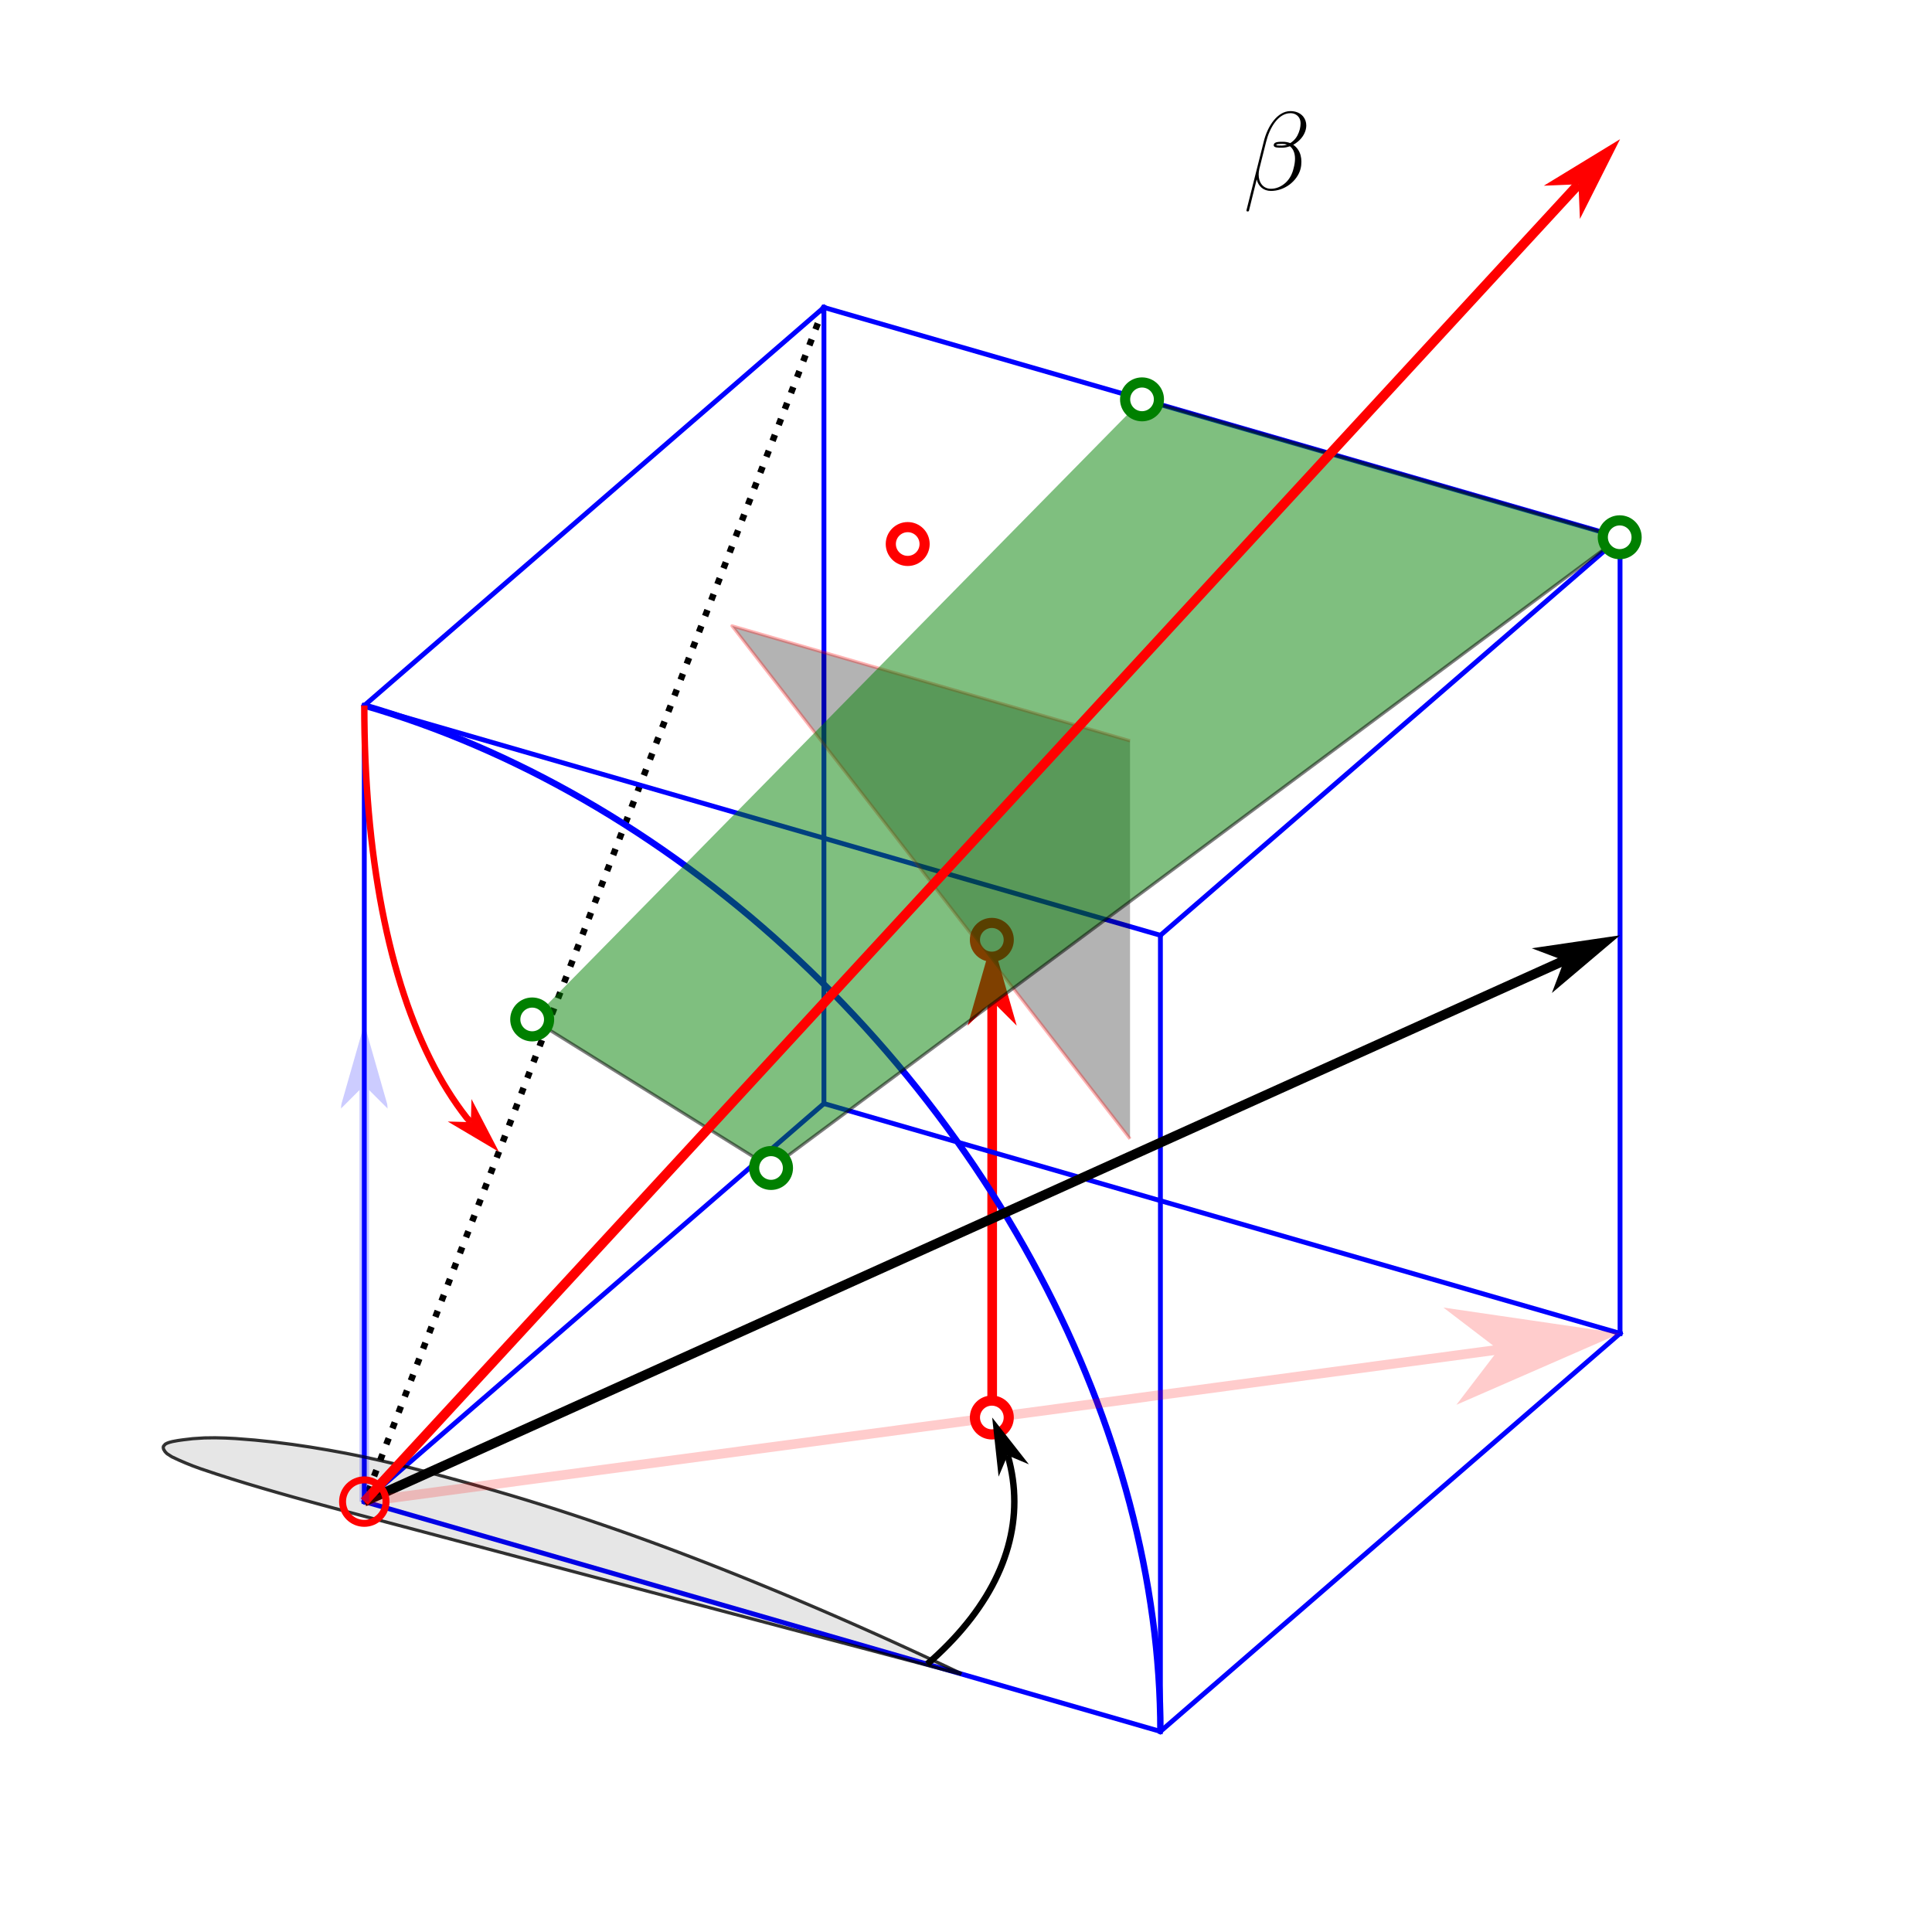
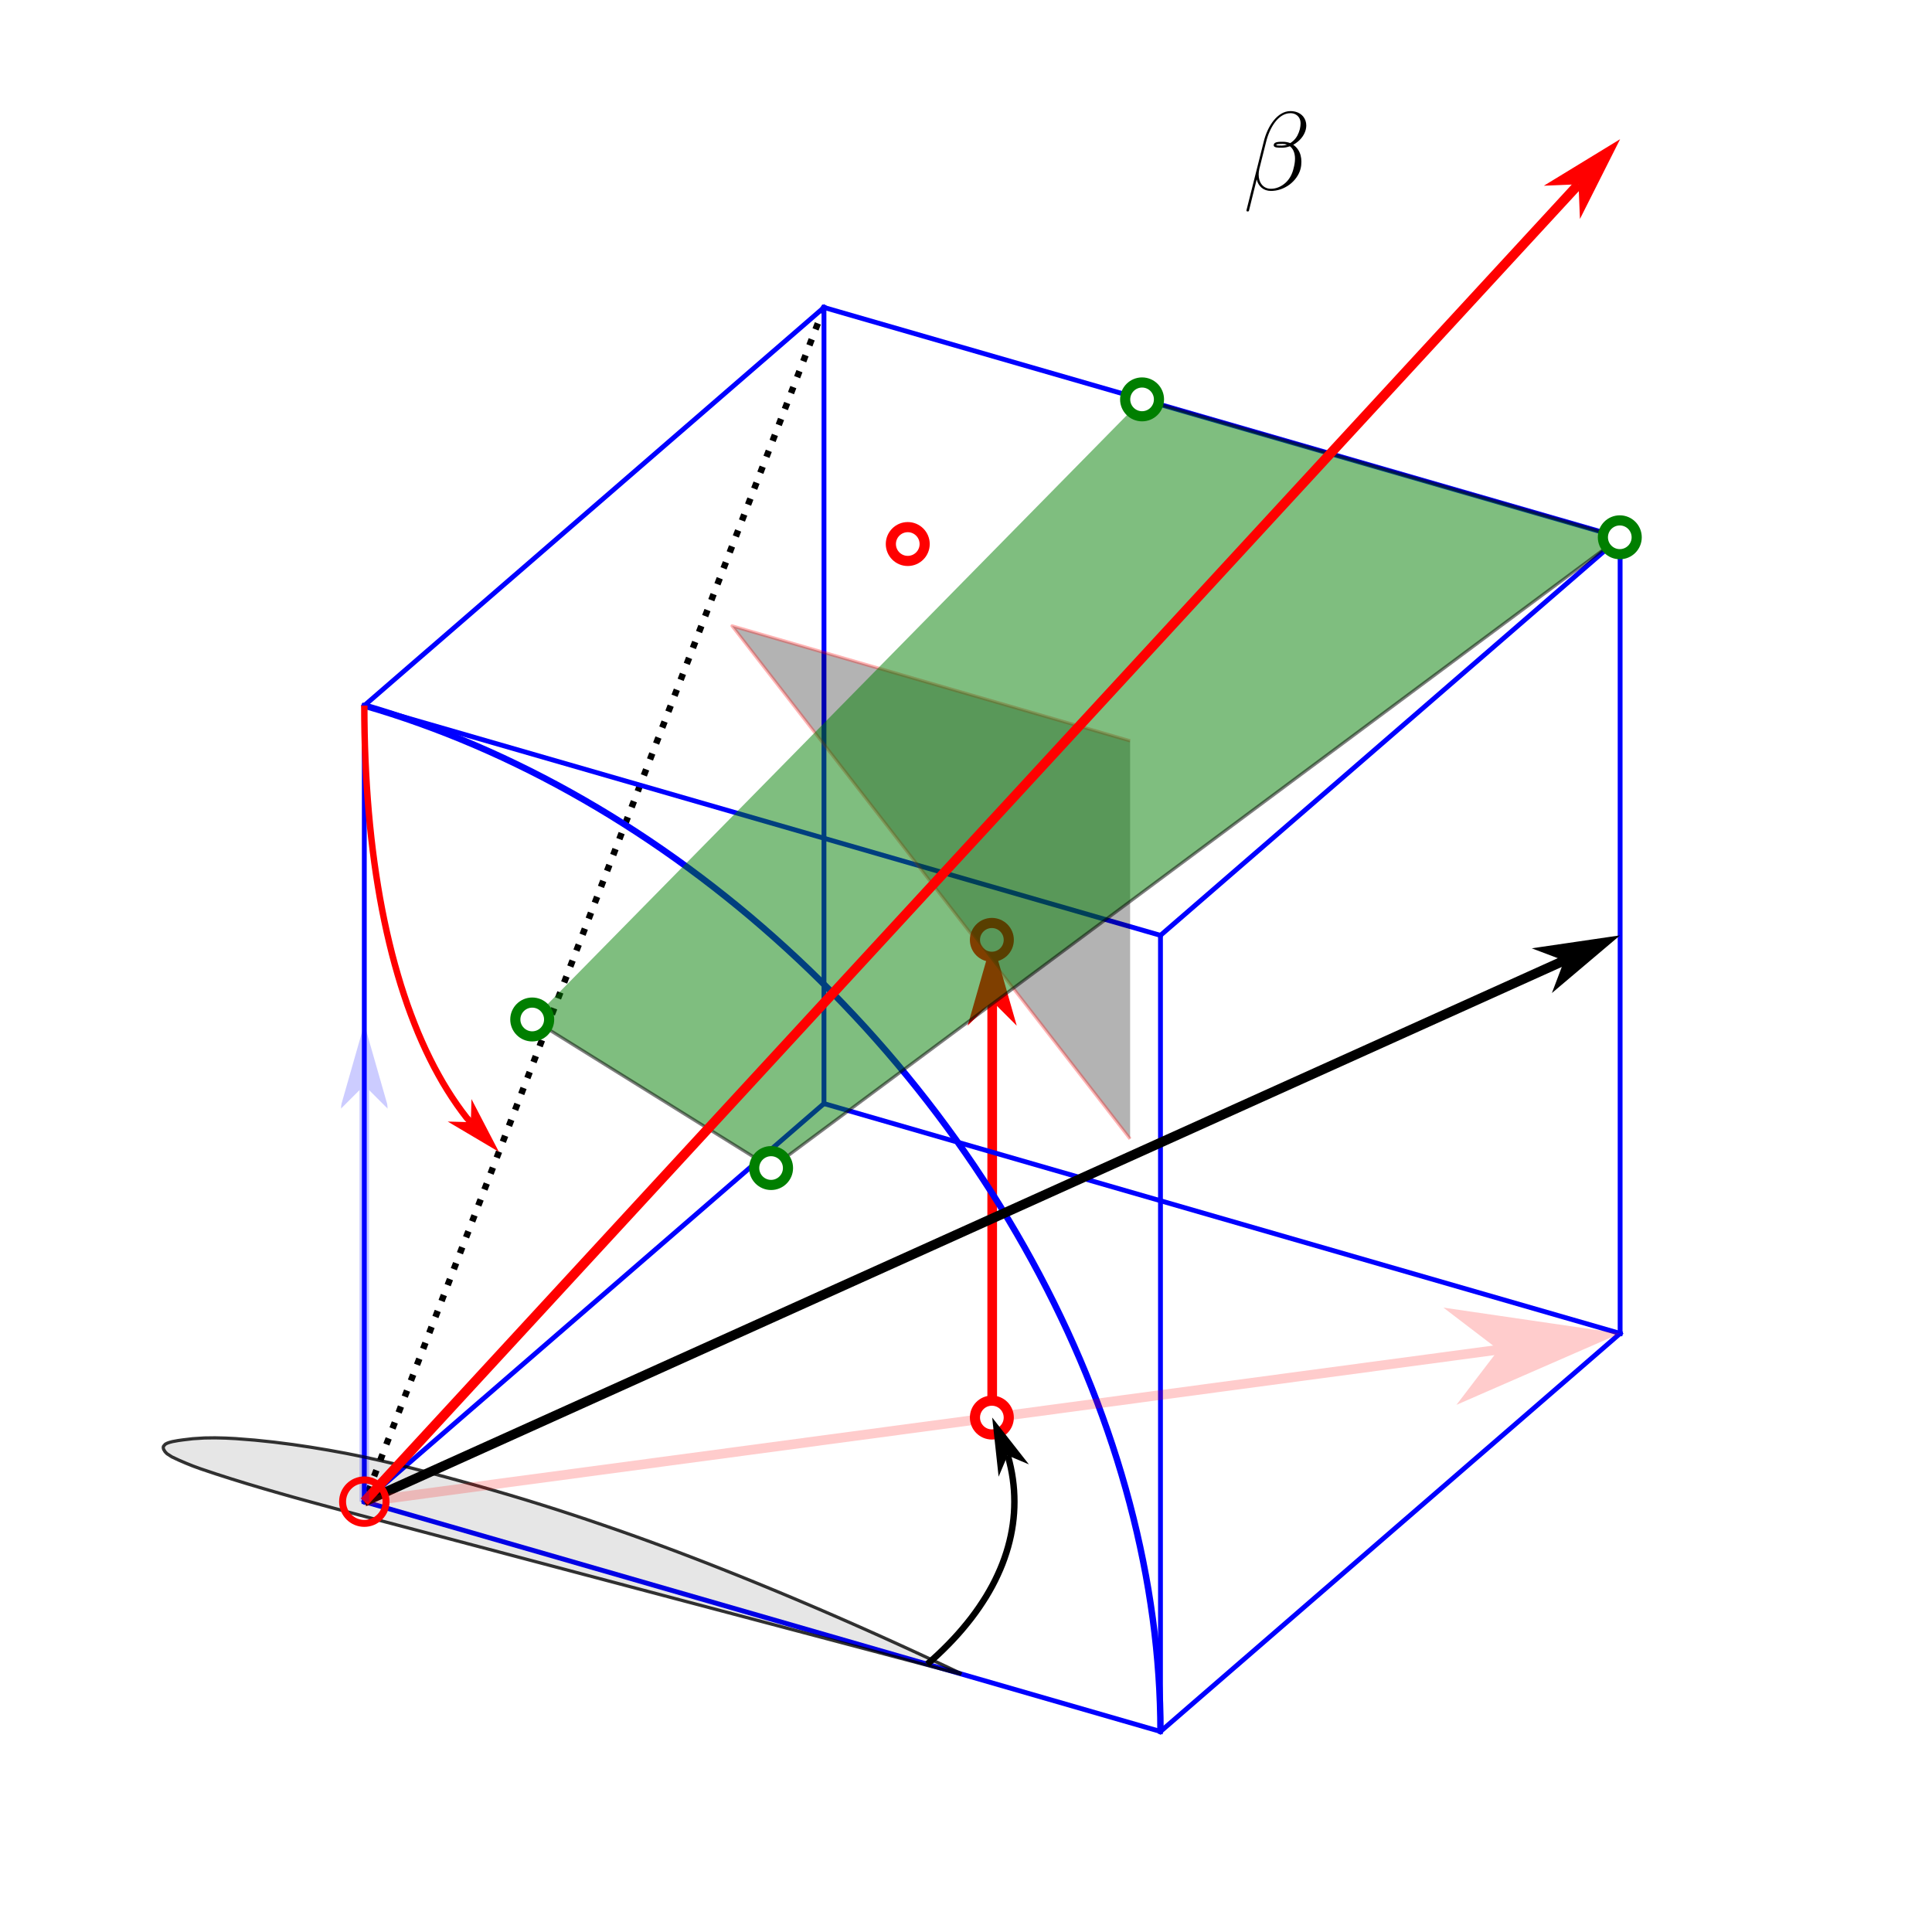
- <svg xmlns="http://www.w3.org/2000/svg" xmlns:xlink="http://www.w3.org/1999/xlink" width="450pt" height="450pt" viewBox="0 0 450 450" version="1.1" id="svg44">
+ <svg xmlns="http://www.w3.org/2000/svg" xmlns:xlink="http://www.w3.org/1999/xlink" id="svg44" width="450pt" height="450pt" version="1.1" viewBox="0 0 450 450">
  <defs id="defs42">
    <filter id="filter-remove-color" x="0" y="0" width="1" height="1">
-       <feColorMatrix color-interpolation-filters="sRGB" values="0 0 0 0 1 0 0 0 0 1 0 0 0 0 1 0 0 0 1 0" id="feColorMatrix1" />
+       <feColorMatrix id="feColorMatrix1" color-interpolation-filters="sRGB" values="0 0 0 0 1 0 0 0 0 1 0 0 0 0 1 0 0 0 1 0" />
    </filter>
    <g id="g1">
      <g id="glyph-0-0">
-         <path d="M 13.344 -4.859 C 13.5 -5.438 13.547 -6 13.547 -6.547 C 13.547 -7.562 13.312 -8.531 12.797 -9.312 C 12.484 -9.781 12.109 -10.188 11.641 -10.484 C 11.938 -10.641 12.219 -10.812 12.484 -11.031 C 13.516 -11.797 14.281 -12.875 14.562 -14.016 C 14.641 -14.328 14.688 -14.656 14.688 -14.969 C 14.688 -15.75 14.438 -16.484 13.969 -17.062 C 13.281 -17.891 12.219 -18.328 11 -18.328 C 7.938 -18.328 5.641 -14.766 4.781 -11.234 L 0.75 4.781 C 0.75 4.969 0.859 5.047 0.969 5.047 L 1.125 5.047 C 1.219 5.047 1.297 4.984 1.328 4.891 L 3.141 -2.422 C 3.516 -0.828 4.688 0.266 6.469 0.266 C 7.938 0.266 9.469 -0.234 10.797 -1.219 C 12.031 -2.156 13 -3.484 13.344 -4.859 Z M 11.719 -4.969 C 11.438 -3.75 10.844 -2.516 9.828 -1.609 C 8.859 -0.734 7.641 -0.234 6.469 -0.234 C 4.625 -0.234 3.594 -1.688 3.594 -3.531 C 3.594 -3.953 3.641 -4.391 3.75 -4.859 L 5.328 -11.156 C 6.141 -14.438 8.141 -17.844 11 -17.844 C 11.875 -17.844 12.609 -17.453 13.031 -16.766 C 13.266 -16.375 13.359 -15.906 13.359 -15.422 C 13.359 -15 13.281 -14.562 13.188 -14.125 C 12.922 -13.125 12.484 -12.141 11.641 -11.391 C 11.438 -11.203 11.188 -11.031 10.953 -10.875 C 10.422 -11.078 9.859 -11.188 9.234 -11.188 C 8.344 -11.188 7.281 -11.188 7.125 -10.562 C 7.125 -10.484 7.094 -10.375 7.094 -10.375 C 7.094 -9.797 8.109 -9.797 8.969 -9.797 C 9.594 -9.797 10.25 -9.906 10.875 -10.141 C 11.234 -9.859 11.516 -9.484 11.703 -9.078 C 11.953 -8.531 12.062 -7.906 12.062 -7.25 C 12.062 -6.531 11.938 -5.75 11.719 -4.969 Z M 10.188 -10.5 C 9.797 -10.375 9.391 -10.297 9 -10.297 C 8.453 -10.297 7.641 -10.297 7.703 -10.453 C 7.75 -10.688 8.578 -10.688 9.203 -10.688 C 9.562 -10.688 9.875 -10.641 10.188 -10.5 Z M 10.188 -10.5 " id="path1" />
+         <path id="path1" d="m13.344-4.859c0.156-0.578 0.203-1.141 0.203-1.688 0-1.016-0.234-1.984-0.75-2.766-0.312-0.469-0.688-0.875-1.156-1.172 0.297-0.156 0.578-0.328 0.844-0.547 1.031-0.766 1.797-1.844 2.078-2.984 0.078-0.312 0.125-0.641 0.125-0.953 0-0.781-0.25-1.516-0.719-2.094-0.688-0.828-1.75-1.266-2.969-1.266-3.062 0-5.359 3.562-6.219 7.094l-4.031 16.016c0 0.188 0.109 0.266 0.219 0.266h0.156c0.094 0 0.172-0.062 0.203-0.156l1.812-7.312c0.375 1.594 1.547 2.688 3.328 2.688 1.469 0 3-0.5 4.328-1.484 1.234-0.938 2.203-2.266 2.547-3.641zm-1.625-0.109c-0.281 1.219-0.875 2.453-1.891 3.359-0.969 0.875-2.188 1.375-3.359 1.375-1.844 0-2.875-1.453-2.875-3.297 0-0.422 0.047-0.859 0.156-1.328l1.578-6.297c0.812-3.281 2.812-6.688 5.672-6.688 0.875 0 1.609 0.391 2.031 1.078 0.234 0.391 0.328 0.859 0.328 1.344 0 0.422-0.078 0.859-0.172 1.297-0.266 1-0.703 1.984-1.547 2.734-0.203 0.188-0.453 0.359-0.688 0.516-0.531-0.203-1.094-0.312-1.719-0.312-0.891 0-1.953 0-2.109 0.625 0 0.078-0.031 0.188-0.031 0.188 0 0.578 1.016 0.578 1.875 0.578 0.625 0 1.281-0.109 1.906-0.344 0.359 0.281 0.641 0.656 0.828 1.062 0.25 0.547 0.359 1.172 0.359 1.828 0 0.719-0.125 1.5-0.344 2.281zm-1.531-5.531c-0.391 0.125-0.797 0.203-1.188 0.203-0.547 0-1.359 0-1.297-0.156 0.047-0.234 0.875-0.234 1.5-0.234 0.359 0 0.672 0.047 0.984 0.188z" />
      </g>
    </g>
    <clipPath id="clip-0">
-       <path clip-rule="nonzero" d="M 0 0 L 450 0 L 450 450 L 0 450 Z M 0 0 " id="path2" />
+       <path id="path2" d="m0 0h450v450h-450z" />
    </clipPath>
    <clipPath id="clip-1">
-       <rect x="0" y="0" width="450" height="450" id="rect2" />
+       <rect id="rect2" width="450" height="450" />
    </clipPath>
-     <g id="source-6" clip-path="url(#clip-1)">
-       <path fill-rule="nonzero" fill="rgb(0%, 0%, 0%)" fill-opacity="0.3" stroke-width="0.75" stroke-linecap="butt" stroke-linejoin="round" stroke="rgb(100%, 0%, 0%)" stroke-opacity="0.3" stroke-miterlimit="4" d="M 263.195 265.273 L 170.49 145.8 L 263.195 172.564 " transform="matrix(1.00006, 0, 0, 1.00006, 0, -0.027)" id="path3" />
+     <g id="source-5" clip-path="url(#clip-1)">
+       <g id="g4" clip-path="url(#clip-0)">
+         <rect id="rect3" x="-99" y="-99" width="648" height="648" fill="#fff" />
+         <rect id="rect4" x="-99" y="-99" width="648" height="648" fill="#fff" />
+       </g>
+       <path id="path4" transform="matrix(1.0001 0 0 1.0001 0 -.027)" d="m191.9 71.632-107.05 278.13" fill="none" stroke="#000" stroke-dasharray="1.5 2.475" stroke-linejoin="round" stroke-width="1.5" />
+       <path id="path5" transform="matrix(1.0001 0 0 1.0001 0 -.027)" d="m231.08 330.17v-97.01" fill="none" stroke="#f00" stroke-linejoin="round" stroke-width="2.25" />
+       <path id="path6" transform="matrix(0 1.0001 -1.0001 0 0 -.027)" d="m232.35-231.08 4.5-4.5-15.749 4.5 15.749 4.504z" fill="#f00" stroke="#f00" stroke-width="1.2" />
+       <path id="path7" transform="matrix(1.0001 0 0 1.0001 0 -.027)" d="m234.94 218.92c0 2.18-1.766 3.937-3.937 3.937-2.18 0-3.941-1.758-3.941-3.937 0-2.172 1.762-3.937 3.941-3.937 2.172 0 3.937 1.766 3.937 3.937z" fill="#fff" stroke="#f00" stroke-linejoin="round" stroke-width="2.362" />
+       <path id="path8" transform="matrix(1.0001 0 0 1.0001 0 -.027)" d="m215.35 126.73c0 2.172-1.762 3.937-3.937 3.937-2.172 0-3.937-1.766-3.937-3.937 0-2.172 1.766-3.937 3.937-3.937 2.176 0 3.937 1.766 3.937 3.937z" fill="#fff" stroke="#f00" stroke-linejoin="round" stroke-width="2.362" />
+       <path id="path9" transform="matrix(1.0001 0 0 1.0001 0 -.027)" d="m270.27 403.29-0.027-3.246-0.086-3.258-0.141-3.273-0.199-3.289-0.254-3.301-0.309-3.308-0.367-3.32-0.422-3.332-0.48-3.34-0.531-3.344-0.59-3.351-0.648-3.359-0.699-3.359-0.754-3.367-0.812-3.367-0.863-3.371-0.918-3.367-0.973-3.367-1.027-3.367-1.082-3.359-1.133-3.359-1.187-3.355-1.238-3.348-1.289-3.34-1.344-3.332-1.391-3.32-1.445-3.316-1.492-3.301-1.547-3.289-1.594-3.277-1.641-3.261-1.691-3.246-1.738-3.23-1.785-3.215-1.836-3.199-1.879-3.179-1.922-3.156-1.972-3.136-2.019-3.113-2.051-3.09-2.105-3.07-2.14-3.043-2.191-3.015-2.226-2.992-2.269-2.961-2.308-2.933-2.348-2.906-2.387-2.875-2.422-2.844-2.461-2.812-2.496-2.781-2.535-2.742-2.566-2.711-2.601-2.679-2.633-2.637-2.668-2.605-2.699-2.566-2.73-2.523-2.758-2.488-2.789-2.449-2.816-2.41-2.844-2.363-2.875-2.324-2.89-2.277-2.926-2.238-2.941-2.191-2.973-2.148-2.988-2.101-3.011-2.055-3.031-2.008-3.051-1.961-3.066-1.914-3.086-1.863-3.105-1.812-3.117-1.766-3.133-1.715-3.148-1.664-3.156-1.613-3.172-1.558-3.183-1.512-3.191-1.453-3.199-1.402-3.211-1.348-3.215-1.297-3.219-1.238-3.23-1.187-3.226-1.129-3.238-1.074-3.234-1.02-3.234-0.961" fill="none" stroke="#00f" stroke-linejoin="round" stroke-width="1.5" />
+       <path id="path10" transform="matrix(1.0001 0 0 1.0001 0 -.027)" d="m84.846 349.76v-185.42" fill="none" stroke="#00f" stroke-linecap="square" stroke-linejoin="round" stroke-width="1.125" />
+       <path id="path11" transform="matrix(1.0001 0 0 1.0001 0 -.027)" d="m84.846 349.76 107.05-92.713" fill="none" stroke="#00f" stroke-linecap="square" stroke-linejoin="round" stroke-width="1.125" />
+       <path id="path12" transform="matrix(1.0001 0 0 1.0001 0 -.027)" d="m84.846 349.76 185.42 53.524" fill="none" stroke="#00f" stroke-linecap="square" stroke-linejoin="round" stroke-width="1.125" />
+       <path id="path13" transform="matrix(1.0001 0 0 1.0001 0 -.027)" d="m84.846 164.35 107.05-92.713" fill="none" stroke="#00f" stroke-linecap="square" stroke-linejoin="round" stroke-width="1.125" />
+       <path id="path14" transform="matrix(1.0001 0 0 1.0001 0 -.027)" d="m84.846 164.35 185.42 53.52" fill="none" stroke="#00f" stroke-linecap="square" stroke-linejoin="round" stroke-width="1.125" />
+       <path id="path15" transform="matrix(1.0001 0 0 1.0001 0 -.027)" d="m191.9 257.05v-185.42" fill="none" stroke="#00f" stroke-linecap="square" stroke-linejoin="round" stroke-width="1.125" />
+       <path id="path16" transform="matrix(1.0001 0 0 1.0001 0 -.027)" d="m191.9 257.05 185.42 53.528" fill="none" stroke="#00f" stroke-linecap="square" stroke-linejoin="round" stroke-width="1.125" />
+       <path id="path17" transform="matrix(1.0001 0 0 1.0001 0 -.027)" d="m191.9 71.632 185.42 53.528" fill="none" stroke="#00f" stroke-linecap="square" stroke-linejoin="round" stroke-width="1.125" />
+       <path id="path18" transform="matrix(1.0001 0 0 1.0001 0 -.027)" d="m270.27 403.29v-185.42" fill="none" stroke="#00f" stroke-linecap="square" stroke-linejoin="round" stroke-width="1.125" />
+       <path id="path19" transform="matrix(1.0001 0 0 1.0001 0 -.027)" d="m270.27 403.29 107.05-92.709" fill="none" stroke="#00f" stroke-linecap="square" stroke-linejoin="round" stroke-width="1.125" />
+       <path id="path20" transform="matrix(1.0001 0 0 1.0001 0 -.027)" d="m270.27 217.87 107.05-92.705" fill="none" stroke="#00f" stroke-linecap="square" stroke-linejoin="round" stroke-width="1.125" />
+       <path id="path21" transform="matrix(1.0001 0 0 1.0001 0 -.027)" d="m377.32 310.58v-185.42" fill="none" stroke="#00f" stroke-linecap="square" stroke-linejoin="round" stroke-width="1.125" />
+       <path id="path22" transform="matrix(1.0001 0 0 1.0001 0 -.027)" d="m263.2 265.27-92.705-119.47 92.705 26.764" fill-opacity=".3" stroke="#f00" stroke-linejoin="round" stroke-opacity=".3" stroke-width=".75" />
    </g>
+     <mask id="mask-0">
+       <g id="g22" filter="url(#filter-remove-color)">
+         <rect id="rect22" x="-99" y="-99" width="648" height="648" fill-opacity=".2" />
+       </g>
+     </mask>
    <clipPath id="clip-2">
-       <rect x="0" y="0" width="450" height="450" id="rect3" />
+       <rect id="rect23" width="450" height="450" />
    </clipPath>
-     <g id="source-8" clip-path="url(#clip-2)">
-       <g clip-path="url(#clip-0)" id="g5">
-         <rect x="-99" y="-99" width="648" height="648" fill="rgb(100%, 100%, 100%)" fill-opacity="1" id="rect4" />
-         <rect x="-99" y="-99" width="648" height="648" fill="rgb(100%, 100%, 100%)" fill-opacity="1" id="rect5" />
+     <g id="source-9" clip-path="url(#clip-2)">
+       <path id="path23" transform="matrix(1.0001 0 0 1.0001 0 -.027)" d="m84.846 349.76 264.24-35.404" fill="none" stroke="#f00" stroke-linejoin="round" stroke-width="2.25" />
+       <path id="path24" transform="matrix(-1.0001 .13398 -.13398 -1.0001 0 -.027)" d="m-303.16-354.76 8.921-8.921-31.225 8.921 31.225 8.921z" fill="#f00" stroke="#f00" stroke-width="2.379" />
+     </g>
+     <mask id="mask-1">
+       <g id="g24" filter="url(#filter-remove-color)">
+         <rect id="rect24" x="-99" y="-99" width="648" height="648" fill-opacity=".2" />
      </g>
-       <path fill="none" stroke-width="1.5" stroke-linecap="butt" stroke-linejoin="round" stroke="rgb(0%, 0%, 0%)" stroke-opacity="1" stroke-dasharray="1.5 2.475" stroke-miterlimit="4" d="M 191.899 71.632 L 84.846 349.764 " transform="matrix(1.00006, 0, 0, 1.00006, 0, -0.027)" id="path5" />
-       <path fill="none" stroke-width="2.25" stroke-linecap="butt" stroke-linejoin="round" stroke="rgb(100%, 0%, 0%)" stroke-opacity="1" stroke-miterlimit="4" d="M 231.084 330.171 L 231.084 233.161 " transform="matrix(1.00006, 0, 0, 1.00006, 0, -0.027)" id="path6" />
-       <path fill-rule="nonzero" fill="rgb(100%, 0%, 0%)" fill-opacity="1" stroke-width="1.2" stroke-linecap="butt" stroke-linejoin="miter" stroke="rgb(100%, 0%, 0%)" stroke-opacity="1" stroke-miterlimit="4" d="M 232.349 -231.084 L 236.849 -235.584 L 221.1 -231.084 L 236.849 -226.58 Z M 232.349 -231.084 " transform="matrix(0, 1.00006, -1.00006, 0, 0, -0.027)" id="path7" />
-       <path fill-rule="nonzero" fill="rgb(100%, 100%, 100%)" fill-opacity="1" stroke-width="2.362" stroke-linecap="butt" stroke-linejoin="round" stroke="rgb(100%, 0%, 0%)" stroke-opacity="1" stroke-miterlimit="4" d="M 234.943 218.916 C 234.943 221.096 233.177 222.853 231.006 222.853 C 228.826 222.853 227.065 221.096 227.065 218.916 C 227.065 216.744 228.826 214.979 231.006 214.979 C 233.177 214.979 234.943 216.744 234.943 218.916 Z M 234.943 218.916 " transform="matrix(1.00006, 0, 0, 1.00006, 0, -0.027)" id="path8" />
-       <path fill-rule="nonzero" fill="rgb(100%, 100%, 100%)" fill-opacity="1" stroke-width="2.362" stroke-linecap="butt" stroke-linejoin="round" stroke="rgb(100%, 0%, 0%)" stroke-opacity="1" stroke-miterlimit="4" d="M 215.346 126.734 C 215.346 128.906 213.585 130.672 211.409 130.672 C 209.237 130.672 207.472 128.906 207.472 126.734 C 207.472 124.562 209.237 122.797 211.409 122.797 C 213.585 122.797 215.346 124.562 215.346 126.734 Z M 215.346 126.734 " transform="matrix(1.00006, 0, 0, 1.00006, 0, -0.027)" id="path9" />
-       <path fill="none" stroke-width="1.5" stroke-linecap="butt" stroke-linejoin="round" stroke="rgb(0%, 0%, 100%)" stroke-opacity="1" stroke-miterlimit="4" d="M 270.265 403.288 L 270.238 400.042 L 270.152 396.784 L 270.011 393.511 L 269.812 390.222 L 269.558 386.922 L 269.249 383.613 L 268.882 380.293 L 268.46 376.961 L 267.98 373.622 L 267.449 370.278 L 266.859 366.927 L 266.211 363.568 L 265.511 360.209 L 264.758 356.842 L 263.945 353.475 L 263.082 350.104 L 262.164 346.737 L 261.191 343.37 L 260.164 340.003 L 259.082 336.644 L 257.949 333.284 L 256.762 329.929 L 255.524 326.582 L 254.235 323.242 L 252.891 319.91 L 251.501 316.59 L 250.055 313.274 L 248.563 309.973 L 247.016 306.684 L 245.423 303.407 L 243.782 300.146 L 242.091 296.9 L 240.353 293.67 L 238.568 290.455 L 236.732 287.256 L 234.853 284.076 L 232.931 280.92 L 230.959 277.784 L 228.939 274.671 L 226.889 271.581 L 224.783 268.511 L 222.643 265.468 L 220.452 262.453 L 218.225 259.461 L 215.956 256.5 L 213.647 253.566 L 211.3 250.66 L 208.913 247.786 L 206.492 244.942 L 204.031 242.13 L 201.535 239.349 L 199 236.607 L 196.434 233.896 L 193.832 231.216 L 191.199 228.58 L 188.532 225.974 L 185.833 223.408 L 183.102 220.885 L 180.345 218.397 L 177.556 215.948 L 174.74 213.538 L 171.896 211.174 L 169.021 208.85 L 166.131 206.573 L 163.205 204.335 L 160.264 202.144 L 157.291 199.995 L 154.303 197.894 L 151.292 195.839 L 148.261 193.832 L 145.21 191.871 L 142.144 189.957 L 139.058 188.094 L 135.953 186.281 L 132.836 184.516 L 129.703 182.801 L 126.555 181.137 L 123.399 179.524 L 120.227 177.966 L 117.044 176.454 L 113.853 175.001 L 110.654 173.599 L 107.443 172.251 L 104.228 170.954 L 101.01 169.716 L 97.779 168.529 L 94.553 167.4 L 91.315 166.326 L 88.081 165.306 L 84.846 164.345 " transform="matrix(1.00006, 0, 0, 1.00006, 0, -0.027)" id="path10" />
-       <path fill="none" stroke-width="1.125" stroke-linecap="square" stroke-linejoin="round" stroke="rgb(0%, 0%, 100%)" stroke-opacity="1" stroke-miterlimit="4" d="M 84.846 349.764 L 84.846 164.345 " transform="matrix(1.00006, 0, 0, 1.00006, 0, -0.027)" id="path11" />
-       <path fill="none" stroke-width="1.125" stroke-linecap="square" stroke-linejoin="round" stroke="rgb(0%, 0%, 100%)" stroke-opacity="1" stroke-miterlimit="4" d="M 84.846 349.764 L 191.899 257.051 " transform="matrix(1.00006, 0, 0, 1.00006, 0, -0.027)" id="path12" />
-       <path fill="none" stroke-width="1.125" stroke-linecap="square" stroke-linejoin="round" stroke="rgb(0%, 0%, 100%)" stroke-opacity="1" stroke-miterlimit="4" d="M 84.846 349.764 L 270.265 403.288 " transform="matrix(1.00006, 0, 0, 1.00006, 0, -0.027)" id="path13" />
-       <path fill="none" stroke-width="1.125" stroke-linecap="square" stroke-linejoin="round" stroke="rgb(0%, 0%, 100%)" stroke-opacity="1" stroke-miterlimit="4" d="M 84.846 164.345 L 191.899 71.632 " transform="matrix(1.00006, 0, 0, 1.00006, 0, -0.027)" id="path14" />
-       <path fill="none" stroke-width="1.125" stroke-linecap="square" stroke-linejoin="round" stroke="rgb(0%, 0%, 100%)" stroke-opacity="1" stroke-miterlimit="4" d="M 84.846 164.345 L 270.265 217.865 " transform="matrix(1.00006, 0, 0, 1.00006, 0, -0.027)" id="path15" />
-       <path fill="none" stroke-width="1.125" stroke-linecap="square" stroke-linejoin="round" stroke="rgb(0%, 0%, 100%)" stroke-opacity="1" stroke-miterlimit="4" d="M 191.899 257.051 L 191.899 71.632 " transform="matrix(1.00006, 0, 0, 1.00006, 0, -0.027)" id="path16" />
-       <path fill="none" stroke-width="1.125" stroke-linecap="square" stroke-linejoin="round" stroke="rgb(0%, 0%, 100%)" stroke-opacity="1" stroke-miterlimit="4" d="M 191.899 257.051 L 377.317 310.579 " transform="matrix(1.00006, 0, 0, 1.00006, 0, -0.027)" id="path17" />
-       <path fill="none" stroke-width="1.125" stroke-linecap="square" stroke-linejoin="round" stroke="rgb(0%, 0%, 100%)" stroke-opacity="1" stroke-miterlimit="4" d="M 191.899 71.632 L 377.317 125.16 " transform="matrix(1.00006, 0, 0, 1.00006, 0, -0.027)" id="path18" />
-       <path fill="none" stroke-width="1.125" stroke-linecap="square" stroke-linejoin="round" stroke="rgb(0%, 0%, 100%)" stroke-opacity="1" stroke-miterlimit="4" d="M 270.265 403.288 L 270.265 217.865 " transform="matrix(1.00006, 0, 0, 1.00006, 0, -0.027)" id="path19" />
-       <path fill="none" stroke-width="1.125" stroke-linecap="square" stroke-linejoin="round" stroke="rgb(0%, 0%, 100%)" stroke-opacity="1" stroke-miterlimit="4" d="M 270.265 403.288 L 377.317 310.579 " transform="matrix(1.00006, 0, 0, 1.00006, 0, -0.027)" id="path20" />
-       <path fill="none" stroke-width="1.125" stroke-linecap="square" stroke-linejoin="round" stroke="rgb(0%, 0%, 100%)" stroke-opacity="1" stroke-miterlimit="4" d="M 270.265 217.865 L 377.317 125.16 " transform="matrix(1.00006, 0, 0, 1.00006, 0, -0.027)" id="path21" />
-       <path fill="none" stroke-width="1.125" stroke-linecap="square" stroke-linejoin="round" stroke="rgb(0%, 0%, 100%)" stroke-opacity="1" stroke-miterlimit="4" d="M 377.317 310.579 L 377.317 125.16 " transform="matrix(1.00006, 0, 0, 1.00006, 0, -0.027)" id="path22" />
-       <use xlink:href="#source-6" transform="matrix(1, 0, 0, 1, 0, 0.000000000000026489)" id="use22" />
-     </g>
+     </mask>
    <clipPath id="clip-3">
-       <rect x="0" y="0" width="450" height="450" id="rect22" />
+       <rect id="rect25" width="450" height="450" />
    </clipPath>
    <g id="source-12" clip-path="url(#clip-3)">
-       <path fill-rule="nonzero" fill="rgb(0%, 0%, 0%)" fill-opacity="0.1" stroke-width="0.75" stroke-linecap="butt" stroke-linejoin="round" stroke="rgb(0%, 0%, 0%)" stroke-opacity="0.8" stroke-miterlimit="4" d="M 223.975 389.851 L 222.373 389.097 L 220.772 388.34 L 219.17 387.586 L 217.565 386.836 L 214.35 385.34 L 211.12 383.852 L 207.882 382.375 L 204.632 380.906 L 201.375 379.45 L 198.101 378 L 194.82 376.563 L 191.524 375.133 L 188.215 373.716 L 184.899 372.309 L 181.563 370.911 L 178.22 369.528 L 174.861 368.153 L 171.49 366.79 L 168.103 365.443 L 164.701 364.103 L 161.287 362.783 L 157.854 361.474 L 154.397 360.181 L 150.925 358.908 L 147.433 357.646 L 143.925 356.404 L 140.394 355.185 L 136.843 353.975 L 133.273 352.783 L 129.68 351.611 L 126.063 350.467 L 122.418 349.338 L 118.747 348.233 L 115.052 347.155 L 111.329 346.092 L 107.587 345.053 L 103.826 344.03 L 100.045 343.022 L 96.236 342.038 L 92.397 341.081 L 88.503 340.167 L 84.557 339.304 L 80.546 338.499 L 76.46 337.753 L 72.312 337.065 L 68.086 336.44 L 63.777 335.89 L 59.368 335.429 L 54.837 335.069 L 52.505 334.952 L 50.099 334.894 L 47.591 334.925 L 44.915 335.097 L 42.63 335.366 L 41.447 335.534 L 40.189 335.765 L 39.486 335.948 L 39.076 336.089 L 38.838 336.19 L 38.494 336.378 L 38.088 336.839 L 38.041 336.983 L 38.025 337.21 L 38.107 337.569 L 38.447 338.132 L 38.896 338.597 L 40.033 339.331 L 41.634 340.081 L 43.283 340.792 L 44.974 341.471 L 46.712 342.104 L 50.278 343.299 L 53.887 344.456 L 57.536 345.58 L 61.211 346.674 L 64.918 347.748 L 68.648 348.803 L 72.398 349.834 L 76.163 350.858 L 79.937 351.869 L 83.722 352.877 L 87.51 353.881 L 95.092 355.881 L 98.877 356.881 L 102.666 357.884 L 110.236 359.892 L 114.024 360.892 L 117.809 361.896 L 121.598 362.9 L 125.383 363.9 L 129.172 364.904 L 132.957 365.903 L 136.746 366.907 L 140.531 367.911 L 144.319 368.911 L 148.104 369.915 L 151.893 370.915 L 159.463 372.923 L 163.256 373.923 L 167.041 374.926 L 170.83 375.93 L 174.615 376.93 L 178.403 377.934 L 182.188 378.934 L 185.977 379.938 L 189.762 380.942 L 193.551 381.942 L 197.336 382.945 L 201.125 383.945 L 204.91 384.949 L 208.698 385.953 L 212.483 386.953 L 216.272 387.957 L 218.163 388.457 L 220.057 388.961 L 223.85 389.961 " transform="matrix(1.00006, 0, 0, 1.00006, 0, -0.027)" id="path23" />
+       <path id="path25" transform="matrix(1.0001 0 0 1.0001 0 -.027)" d="m84.846 349.76v-97.014" fill="none" stroke="#00f" stroke-linejoin="round" stroke-width="2.25" />
+       <path id="path26" transform="matrix(0 1.0001 -1.0001 0 0 -.027)" d="m251.94-84.846 4.5-4.5-15.749 4.5 15.749 4.5z" fill="#00f" stroke="#00f" stroke-width="1.2" />
    </g>
    <clipPath id="clip-4">
-       <rect x="0" y="0" width="450" height="450" id="rect23" />
+       <rect id="rect26" width="450" height="450" />
    </clipPath>
-     <g id="source-15" clip-path="url(#clip-4)">
-       <path fill-rule="nonzero" fill="rgb(0%, 50.195%, 0%)" fill-opacity="0.5" stroke-width="0.75" stroke-linecap="butt" stroke-linejoin="round" stroke="rgb(0%, 0%, 0%)" stroke-opacity="0.5" stroke-miterlimit="4" d="M 124.032 237.462 L 179.657 272.058 L 377.317 125.16 L 266.066 93.045 " transform="matrix(1.00006, 0, 0, 1.00006, 0, -0.027)" id="path24" />
-     </g>
-     <mask id="mask-0">
-       <g filter="url(#filter-remove-color)" id="g24">
-         <rect x="-99" y="-99" width="648" height="648" fill="rgb(0%, 0%, 0%)" fill-opacity="0.2" id="rect24" />
+     <g id="source-14" clip-path="url(#clip-4)">
+       <path id="path27" transform="matrix(1.0001 0 0 1.0001 0 -.027)" d="m223.97 389.85-1.601-0.754-1.601-0.758-1.601-0.754-1.605-0.75-3.215-1.496-3.23-1.488-3.238-1.476-3.25-1.469-3.258-1.457-3.273-1.449-3.281-1.437-3.297-1.43-3.308-1.418-3.316-1.406-3.336-1.398-3.344-1.383-3.359-1.375-3.371-1.363-3.386-1.348-3.402-1.34-3.414-1.32-3.433-1.308-3.457-1.293-3.472-1.273-3.492-1.262-3.508-1.242-3.531-1.219-3.551-1.211-3.57-1.191-3.594-1.172-3.617-1.145-3.644-1.129-3.672-1.105-3.695-1.078-3.722-1.062-3.742-1.039-3.761-1.023-3.781-1.008-3.808-0.984-3.84-0.957-3.894-0.914-3.945-0.863-4.011-0.805-4.086-0.746-4.148-0.687-4.226-0.625-4.308-0.551-4.41-0.461-4.531-0.359-2.332-0.117-2.406-0.059-2.508 0.031-2.676 0.172-2.285 0.27-1.183 0.168-1.258 0.23-0.703 0.184-0.41 0.141-0.238 0.102-0.344 0.187-0.406 0.461-0.047 0.145-0.016 0.227 0.082 0.359 0.34 0.562 0.449 0.465 1.137 0.734 1.601 0.75 1.648 0.711 1.691 0.68 1.738 0.633 3.566 1.195 3.609 1.156 3.648 1.125 3.676 1.094 3.707 1.074 3.73 1.055 3.75 1.031 3.765 1.023 3.773 1.012 3.785 1.008 3.789 1.004 7.582 2 3.785 1 3.789 1.004 7.57 2.008 3.789 1 3.785 1.004 3.789 1.004 3.785 1 3.789 1.004 3.785 1 3.789 1.004 3.785 1.004 3.789 1 3.785 1.004 3.789 1 7.57 2.008 3.793 1 3.785 1.004 3.789 1.004 3.785 1 3.789 1.004 3.785 1 3.789 1.004 3.785 1.004 3.789 1 3.785 1.004 3.789 1 3.785 1.004 3.789 1.004 3.785 1 3.789 1.004 1.891 0.5 1.894 0.504 3.793 1" fill-opacity=".1" stroke="#000" stroke-linejoin="round" stroke-opacity=".8" stroke-width=".75" />
+       <path id="path28" transform="matrix(1.0001 0 0 1.0001 0 -.027)" d="m124.03 237.46 55.626 34.596 197.66-146.9-111.25-32.115" fill="#007f00" fill-opacity=".5" stroke="#000" stroke-linejoin="round" stroke-opacity=".5" stroke-width=".75" />
+       <path id="path29" transform="matrix(1.0001 0 0 1.0001 0 -.027)" d="m84.846 349.76 279.49-126.04" fill="none" stroke="#000" stroke-linejoin="round" stroke-width="2.25" />
+       <path id="path30" transform="matrix(-1.0001 .45099 -.45099 -1.0001 0 -.027)" d="m-219.66-322.45 4.104-4.102-14.359 4.106 14.36 4.101z" stroke="#000" stroke-width="1.094" />
+       <path id="path31" transform="matrix(1.0001 0 0 1.0001 0 -.027)" d="m84.846 349.76 282.82-306.84" fill="none" stroke="#f00" stroke-linejoin="round" stroke-width="2.25" />
+       <path id="path32" transform="matrix(-.92177 1.0001 -1.0001 -.92177 0 -.027)" d="m-160.61-220.18 3.31-3.308-11.582 3.309 11.585 3.309z" fill="#f00" stroke="#f00" stroke-width=".882" />
+       <g id="g32" mask="url(#mask-0)">
+         <use id="use32" transform="translate(0 2.6489e-14)" xlink:href="#source-9" />
      </g>
-     </mask>
-     <clipPath id="clip-5">
-       <rect x="0" y="0" width="450" height="450" id="rect25" />
-     </clipPath>
-     <g id="source-18" clip-path="url(#clip-5)">
-       <path fill="none" stroke-width="2.25" stroke-linecap="butt" stroke-linejoin="round" stroke="rgb(100%, 0%, 0%)" stroke-opacity="1" stroke-miterlimit="4" d="M 84.846 349.764 L 349.088 314.36 " transform="matrix(1.00006, 0, 0, 1.00006, 0, -0.027)" id="path25" />
-       <path fill-rule="nonzero" fill="rgb(100%, 0%, 0%)" fill-opacity="1" stroke-width="2.379" stroke-linecap="butt" stroke-linejoin="miter" stroke="rgb(100%, 0%, 0%)" stroke-opacity="1" stroke-miterlimit="4" d="M -303.165 -354.761 L -294.243 -363.683 L -325.468 -354.761 L -294.243 -345.84 Z M -303.165 -354.761 " transform="matrix(-1.00006, 0.133983, -0.133983, -1.00006, 0, -0.027)" id="path26" />
-     </g>
-     <mask id="mask-1">
-       <g filter="url(#filter-remove-color)" id="g26">
-         <rect x="-99" y="-99" width="648" height="648" fill="rgb(0%, 0%, 0%)" fill-opacity="0.2" id="rect26" />
+       <g id="g33" mask="url(#mask-1)">
+         <use id="use33" transform="translate(0 2.6489e-14)" xlink:href="#source-12" />
      </g>
-     </mask>
-     <clipPath id="clip-6">
-       <rect x="0" y="0" width="450" height="450" id="rect27" />
-     </clipPath>
-     <g id="source-21" clip-path="url(#clip-6)">
-       <path fill="none" stroke-width="2.25" stroke-linecap="butt" stroke-linejoin="round" stroke="rgb(0%, 0%, 100%)" stroke-opacity="1" stroke-miterlimit="4" d="M 84.846 349.764 L 84.846 252.75 " transform="matrix(1.00006, 0, 0, 1.00006, 0, -0.027)" id="path27" />
-       <path fill-rule="nonzero" fill="rgb(0%, 0%, 100%)" fill-opacity="1" stroke-width="1.2" stroke-linecap="butt" stroke-linejoin="miter" stroke="rgb(0%, 0%, 100%)" stroke-opacity="1" stroke-miterlimit="4" d="M 251.942 -84.846 L 256.441 -89.346 L 240.692 -84.846 L 256.441 -80.347 Z M 251.942 -84.846 " transform="matrix(0, 1.00006, -1.00006, 0, 0, -0.027)" id="path28" />
-     </g>
-     <clipPath id="clip-7">
-       <rect x="0" y="0" width="450" height="450" id="rect28" />
-     </clipPath>
-     <g id="source-23" clip-path="url(#clip-7)">
-       <use xlink:href="#source-12" transform="matrix(1, 0, 0, 1, 0, 0.000000000000026489)" id="use28" />
-       <use xlink:href="#source-15" transform="matrix(1, 0, 0, 1, 0, 0.000000000000026489)" id="use29" />
-       <path fill="none" stroke-width="2.25" stroke-linecap="butt" stroke-linejoin="round" stroke="rgb(0%, 0%, 0%)" stroke-opacity="1" stroke-miterlimit="4" d="M 84.846 349.764 L 364.338 223.725 " transform="matrix(1.00006, 0, 0, 1.00006, 0, -0.027)" id="path29" />
-       <path fill-rule="nonzero" fill="rgb(0%, 0%, 0%)" fill-opacity="1" stroke-width="1.094" stroke-linecap="butt" stroke-linejoin="miter" stroke="rgb(0%, 0%, 0%)" stroke-opacity="1" stroke-miterlimit="4" d="M -219.662 -322.452 L -215.559 -326.554 L -229.917 -322.448 L -215.557 -318.347 Z M -219.662 -322.452 " transform="matrix(-1.00006, 0.450989, -0.450989, -1.00006, 0, -0.027)" id="path30" />
-       <path fill="none" stroke-width="2.25" stroke-linecap="butt" stroke-linejoin="round" stroke="rgb(100%, 0%, 0%)" stroke-opacity="1" stroke-miterlimit="4" d="M 84.846 349.764 L 367.665 42.923 " transform="matrix(1.00006, 0, 0, 1.00006, 0, -0.027)" id="path31" />
-       <path fill-rule="nonzero" fill="rgb(100%, 0%, 0%)" fill-opacity="1" stroke-width="0.882" stroke-linecap="butt" stroke-linejoin="miter" stroke="rgb(100%, 0%, 0%)" stroke-opacity="1" stroke-miterlimit="4" d="M -160.614 -220.176 L -157.304 -223.485 L -168.887 -220.176 L -157.302 -216.866 Z M -160.614 -220.176 " transform="matrix(-0.921768, 1.00006, -1.00006, -0.921768, 0, -0.027)" id="path32" />
-       <g mask="url(#mask-0)" id="g32">
-         <use xlink:href="#source-18" transform="matrix(1, 0, 0, 1, 0, 0.000000000000026489)" id="use32" />
-       </g>
-       <g mask="url(#mask-1)" id="g33">
-         <use xlink:href="#source-21" transform="matrix(1, 0, 0, 1, 0, 0.000000000000026489)" id="use33" />
-       </g>
-       <path fill-rule="nonzero" fill="rgb(100%, 100%, 100%)" fill-opacity="1" stroke-width="2.362" stroke-linecap="butt" stroke-linejoin="round" stroke="rgb(0%, 50.195%, 0%)" stroke-opacity="1" stroke-miterlimit="4" d="M 127.887 237.462 C 127.887 239.634 126.125 241.399 123.95 241.399 C 121.778 241.399 120.012 239.634 120.012 237.462 C 120.012 235.29 121.778 233.525 123.95 233.525 C 126.125 233.525 127.887 235.29 127.887 237.462 Z M 127.887 237.462 " transform="matrix(1.00006, 0, 0, 1.00006, 0, -0.027)" id="path33" />
-       <path fill-rule="nonzero" fill="rgb(100%, 100%, 100%)" fill-opacity="1" stroke-width="2.362" stroke-linecap="butt" stroke-linejoin="round" stroke="rgb(0%, 50.195%, 0%)" stroke-opacity="1" stroke-miterlimit="4" d="M 183.516 272.058 C 183.516 274.233 181.751 275.995 179.579 275.995 C 177.403 275.995 175.642 274.233 175.642 272.058 C 175.642 269.886 177.403 268.12 179.579 268.12 C 181.751 268.12 183.516 269.886 183.516 272.058 Z M 183.516 272.058 " transform="matrix(1.00006, 0, 0, 1.00006, 0, -0.027)" id="path34" />
-       <path fill-rule="nonzero" fill="rgb(100%, 100%, 100%)" fill-opacity="1" stroke-width="2.362" stroke-linecap="butt" stroke-linejoin="round" stroke="rgb(0%, 50.195%, 0%)" stroke-opacity="1" stroke-miterlimit="4" d="M 381.176 125.16 C 381.176 127.332 379.411 129.097 377.239 129.097 C 375.063 129.097 373.302 127.332 373.302 125.16 C 373.302 122.984 375.063 121.223 377.239 121.223 C 379.411 121.223 381.176 122.984 381.176 125.16 Z M 381.176 125.16 " transform="matrix(1.00006, 0, 0, 1.00006, 0, -0.027)" id="path35" />
-       <path fill-rule="nonzero" fill="rgb(100%, 100%, 100%)" fill-opacity="1" stroke-width="2.362" stroke-linecap="butt" stroke-linejoin="round" stroke="rgb(0%, 50.195%, 0%)" stroke-opacity="1" stroke-miterlimit="4" d="M 269.921 93.045 C 269.921 95.221 268.16 96.978 265.984 96.978 C 263.812 96.978 262.047 95.221 262.047 93.045 C 262.047 90.869 263.812 89.104 265.984 89.104 C 268.16 89.104 269.921 90.869 269.921 93.045 Z M 269.921 93.045 " transform="matrix(1.00006, 0, 0, 1.00006, 0, -0.027)" id="path36" />
-       <path fill-rule="nonzero" fill="rgb(100%, 100%, 100%)" fill-opacity="1" stroke-width="2.362" stroke-linecap="butt" stroke-linejoin="round" stroke="rgb(100%, 0%, 0%)" stroke-opacity="1" stroke-miterlimit="4" d="M 234.943 330.171 C 234.943 332.343 233.177 334.109 231.006 334.109 C 228.826 334.109 227.065 332.343 227.065 330.171 C 227.065 327.996 228.826 326.234 231.006 326.234 C 233.177 326.234 234.943 327.996 234.943 330.171 Z M 234.943 330.171 " transform="matrix(1.00006, 0, 0, 1.00006, 0, -0.027)" id="path37" />
-       <path fill="none" stroke-width="1.5" stroke-linecap="butt" stroke-linejoin="round" stroke="rgb(0%, 0%, 0%)" stroke-opacity="1" stroke-miterlimit="4" d="M 215.956 387.609 L 217.256 386.461 L 218.518 385.301 L 219.737 384.129 L 220.916 382.945 L 222.053 381.754 L 223.151 380.551 L 224.201 379.34 L 225.213 378.118 L 226.186 376.891 L 227.107 375.653 L 227.99 374.407 L 228.826 373.153 L 229.627 371.895 L 230.377 370.626 L 231.084 369.356 L 231.744 368.075 L 232.357 366.79 L 232.931 365.501 L 233.459 364.208 L 233.939 362.908 L 234.377 361.603 L 234.767 360.298 L 235.111 358.99 L 235.412 357.677 L 235.666 356.357 L 235.873 355.045 L 236.033 353.725 L 236.15 352.4 L 236.216 351.08 L 236.24 349.764 L 236.216 348.44 L 236.15 347.119 L 236.033 345.799 L 235.873 344.479 L 235.666 343.163 L 235.412 341.846 L 235.111 340.534 L 234.767 339.225 L 234.662 338.964 " transform="matrix(1.00006, 0, 0, 1.00006, 0, -0.027)" id="path38" />
-       <path fill-rule="nonzero" fill="rgb(0%, 0%, 0%)" fill-opacity="1" stroke-width="0.741" stroke-linecap="butt" stroke-linejoin="miter" stroke="rgb(0%, 0%, 0%)" stroke-opacity="1" stroke-miterlimit="4" d="M 372.235 -82.995 L 375.009 -85.772 L 365.286 -82.994 L 375.01 -80.217 Z M 372.235 -82.995 " transform="matrix(0.406928, 1.00006, -1.00006, 0.406928, 0, -0.027)" id="path39" />
-       <path fill="none" stroke-width="1.5" stroke-linecap="butt" stroke-linejoin="round" stroke="rgb(100%, 0%, 0%)" stroke-opacity="1" stroke-miterlimit="4" d="M 84.846 164.345 L 84.862 167.568 L 84.909 170.759 L 84.991 173.923 L 85.104 177.052 L 85.253 180.153 L 85.432 183.219 L 85.643 186.25 L 85.885 189.246 L 86.163 192.207 L 86.471 195.132 L 86.811 198.019 L 87.182 200.867 L 87.588 203.675 L 88.026 206.444 L 88.491 209.175 L 88.991 211.858 L 89.522 214.502 L 90.084 217.104 L 90.678 219.658 L 91.299 222.17 L 91.955 224.635 L 92.643 227.052 L 93.354 229.423 L 94.104 231.747 L 94.873 234.021 L 95.682 236.243 L 96.518 238.419 L 97.373 240.54 L 98.271 242.614 L 99.189 244.633 L 100.139 246.598 L 101.111 248.512 L 102.119 250.371 L 103.146 252.18 L 104.209 253.93 L 105.294 255.625 L 106.404 257.262 L 107.54 258.844 L 108.704 260.371 L 109.681 261.402 " transform="matrix(1.00006, 0, 0, 1.00006, 0, -0.027)" id="path40" />
-       <path fill-rule="nonzero" fill="rgb(100%, 0%, 0%)" fill-opacity="1" stroke-width="0.581" stroke-linecap="butt" stroke-linejoin="miter" stroke="rgb(100%, 0%, 0%)" stroke-opacity="1" stroke-miterlimit="4" d="M -193.16 -72.586 L -190.981 -74.767 L -198.609 -72.586 L -190.981 -70.409 Z M -193.16 -72.586 " transform="matrix(-0.945583, -1.00006, 1.00006, -0.945583, 0, -0.027)" id="path41" />
-       <path fill="none" stroke-width="1.62" stroke-linecap="butt" stroke-linejoin="round" stroke="rgb(100%, 0%, 0%)" stroke-opacity="1" stroke-miterlimit="4" d="M 89.909 349.764 C 89.909 352.561 87.639 354.822 84.846 354.822 C 82.05 354.822 79.784 352.561 79.784 349.764 C 79.784 346.963 82.05 344.698 84.846 344.698 C 87.639 344.698 89.909 346.963 89.909 349.764 Z M 89.909 349.764 " transform="matrix(1.00006, 0, 0, 1.00006, 0, -0.027)" id="path42" />
+       <path id="path33" transform="matrix(1.0001 0 0 1.0001 0 -.027)" d="m127.89 237.46c0 2.172-1.762 3.937-3.937 3.937-2.172 0-3.937-1.766-3.937-3.937s1.766-3.937 3.937-3.937c2.176 0 3.937 1.766 3.937 3.937z" fill="#fff" stroke="#007f00" stroke-linejoin="round" stroke-width="2.362" />
+       <path id="path34" transform="matrix(1.0001 0 0 1.0001 0 -.027)" d="m183.52 272.06c0 2.176-1.766 3.937-3.937 3.937-2.176 0-3.937-1.762-3.937-3.937 0-2.172 1.762-3.937 3.937-3.937 2.172 0 3.937 1.766 3.937 3.937z" fill="#fff" stroke="#007f00" stroke-linejoin="round" stroke-width="2.362" />
+       <path id="path35" transform="matrix(1.0001 0 0 1.0001 0 -.027)" d="m381.18 125.16c0 2.172-1.766 3.937-3.937 3.937-2.176 0-3.937-1.766-3.937-3.937 0-2.176 1.762-3.937 3.937-3.937 2.172 0 3.937 1.762 3.937 3.937z" fill="#fff" stroke="#007f00" stroke-linejoin="round" stroke-width="2.362" />
+       <path id="path36" transform="matrix(1.0001 0 0 1.0001 0 -.027)" d="m269.92 93.045c0 2.176-1.762 3.933-3.937 3.933-2.172 0-3.937-1.758-3.937-3.933s1.766-3.941 3.937-3.941c2.176 0 3.937 1.766 3.937 3.941z" fill="#fff" stroke="#007f00" stroke-linejoin="round" stroke-width="2.362" />
+       <path id="path37" transform="matrix(1.0001 0 0 1.0001 0 -.027)" d="m234.94 330.17c0 2.172-1.766 3.937-3.937 3.937-2.18 0-3.941-1.766-3.941-3.937 0-2.176 1.762-3.937 3.941-3.937 2.172 0 3.937 1.762 3.937 3.937z" fill="#fff" stroke="#f00" stroke-linejoin="round" stroke-width="2.362" />
+       <path id="path38" transform="matrix(1.0001 0 0 1.0001 0 -.027)" d="m215.96 387.61 1.301-1.148 1.262-1.16 1.219-1.172 1.18-1.183 1.137-1.191 1.098-1.203 1.051-1.211 1.012-1.223 0.973-1.226 0.922-1.238 0.883-1.246 0.836-1.254 0.801-1.258 0.75-1.27 0.707-1.27 0.66-1.281 0.613-1.285 0.574-1.289 0.527-1.293 0.48-1.301 0.437-1.305 0.391-1.305 0.344-1.308 0.301-1.312 0.254-1.32 0.207-1.312 0.16-1.32 0.117-1.324 0.066-1.32 0.023-1.316-0.023-1.324-0.066-1.32-0.117-1.32-0.16-1.32-0.207-1.316-0.254-1.316-0.301-1.312-0.344-1.308-0.105-0.262" fill="none" stroke="#000" stroke-linejoin="round" stroke-width="1.5" />
+       <path id="path39" transform="matrix(.40693 1.0001 -1.0001 .40693 0 -.027)" d="m372.23-82.995 2.774-2.777-9.723 2.777 9.725 2.777z" stroke="#000" stroke-width=".741" />
+       <path id="path40" transform="matrix(1.0001 0 0 1.0001 0 -.027)" d="m84.846 164.35 0.016 3.223 0.047 3.191 0.082 3.164 0.113 3.129 0.148 3.101 0.18 3.066 0.211 3.031 0.242 2.996 0.277 2.961 0.309 2.926 0.34 2.886 0.371 2.848 0.406 2.808 0.437 2.769 0.465 2.73 0.5 2.683 0.531 2.644 0.562 2.601 0.594 2.554 0.621 2.512 0.656 2.465 0.687 2.418 0.711 2.371 0.75 2.324 0.769 2.273 0.809 2.223 0.836 2.176 0.855 2.121 0.898 2.074 0.918 2.019 0.949 1.965 0.973 1.914 1.008 1.859 1.027 1.808 1.062 1.75 1.086 1.695 1.109 1.637 1.137 1.582 1.164 1.527 0.977 1.031" fill="none" stroke="#f00" stroke-linejoin="round" stroke-width="1.5" />
+       <path id="path41" transform="matrix(-.94558 -1.0001 1.0001 -.94558 0 -.027)" d="m-193.16-72.586 2.179-2.181-7.628 2.181 7.628 2.178z" fill="#f00" stroke="#f00" stroke-width=".581" />
+       <path id="path42" transform="matrix(1.0001 0 0 1.0001 0 -.027)" d="m89.909 349.76c0 2.797-2.269 5.058-5.062 5.058-2.797 0-5.062-2.262-5.062-5.058 0-2.801 2.265-5.066 5.062-5.066 2.793 0 5.062 2.265 5.062 5.066z" fill="none" stroke="#f00" stroke-linejoin="round" stroke-width="1.62" />
    </g>
  </defs>
-   <use xlink:href="#source-8" id="use42" />
-   <g fill="rgb(0%, 0%, 0%)" fill-opacity="1" id="g43">
-     <use xlink:href="#glyph-0-0" x="289.572" y="44.206" id="use43" />
+   <use id="use42" xlink:href="#source-5" />
+   <g id="g43">
+     <use id="use43" x="289.572" y="44.206" xlink:href="#glyph-0-0" />
  </g>
-   <use xlink:href="#source-23" id="use44" />
+   <use id="use44" xlink:href="#source-14" />
</svg>
